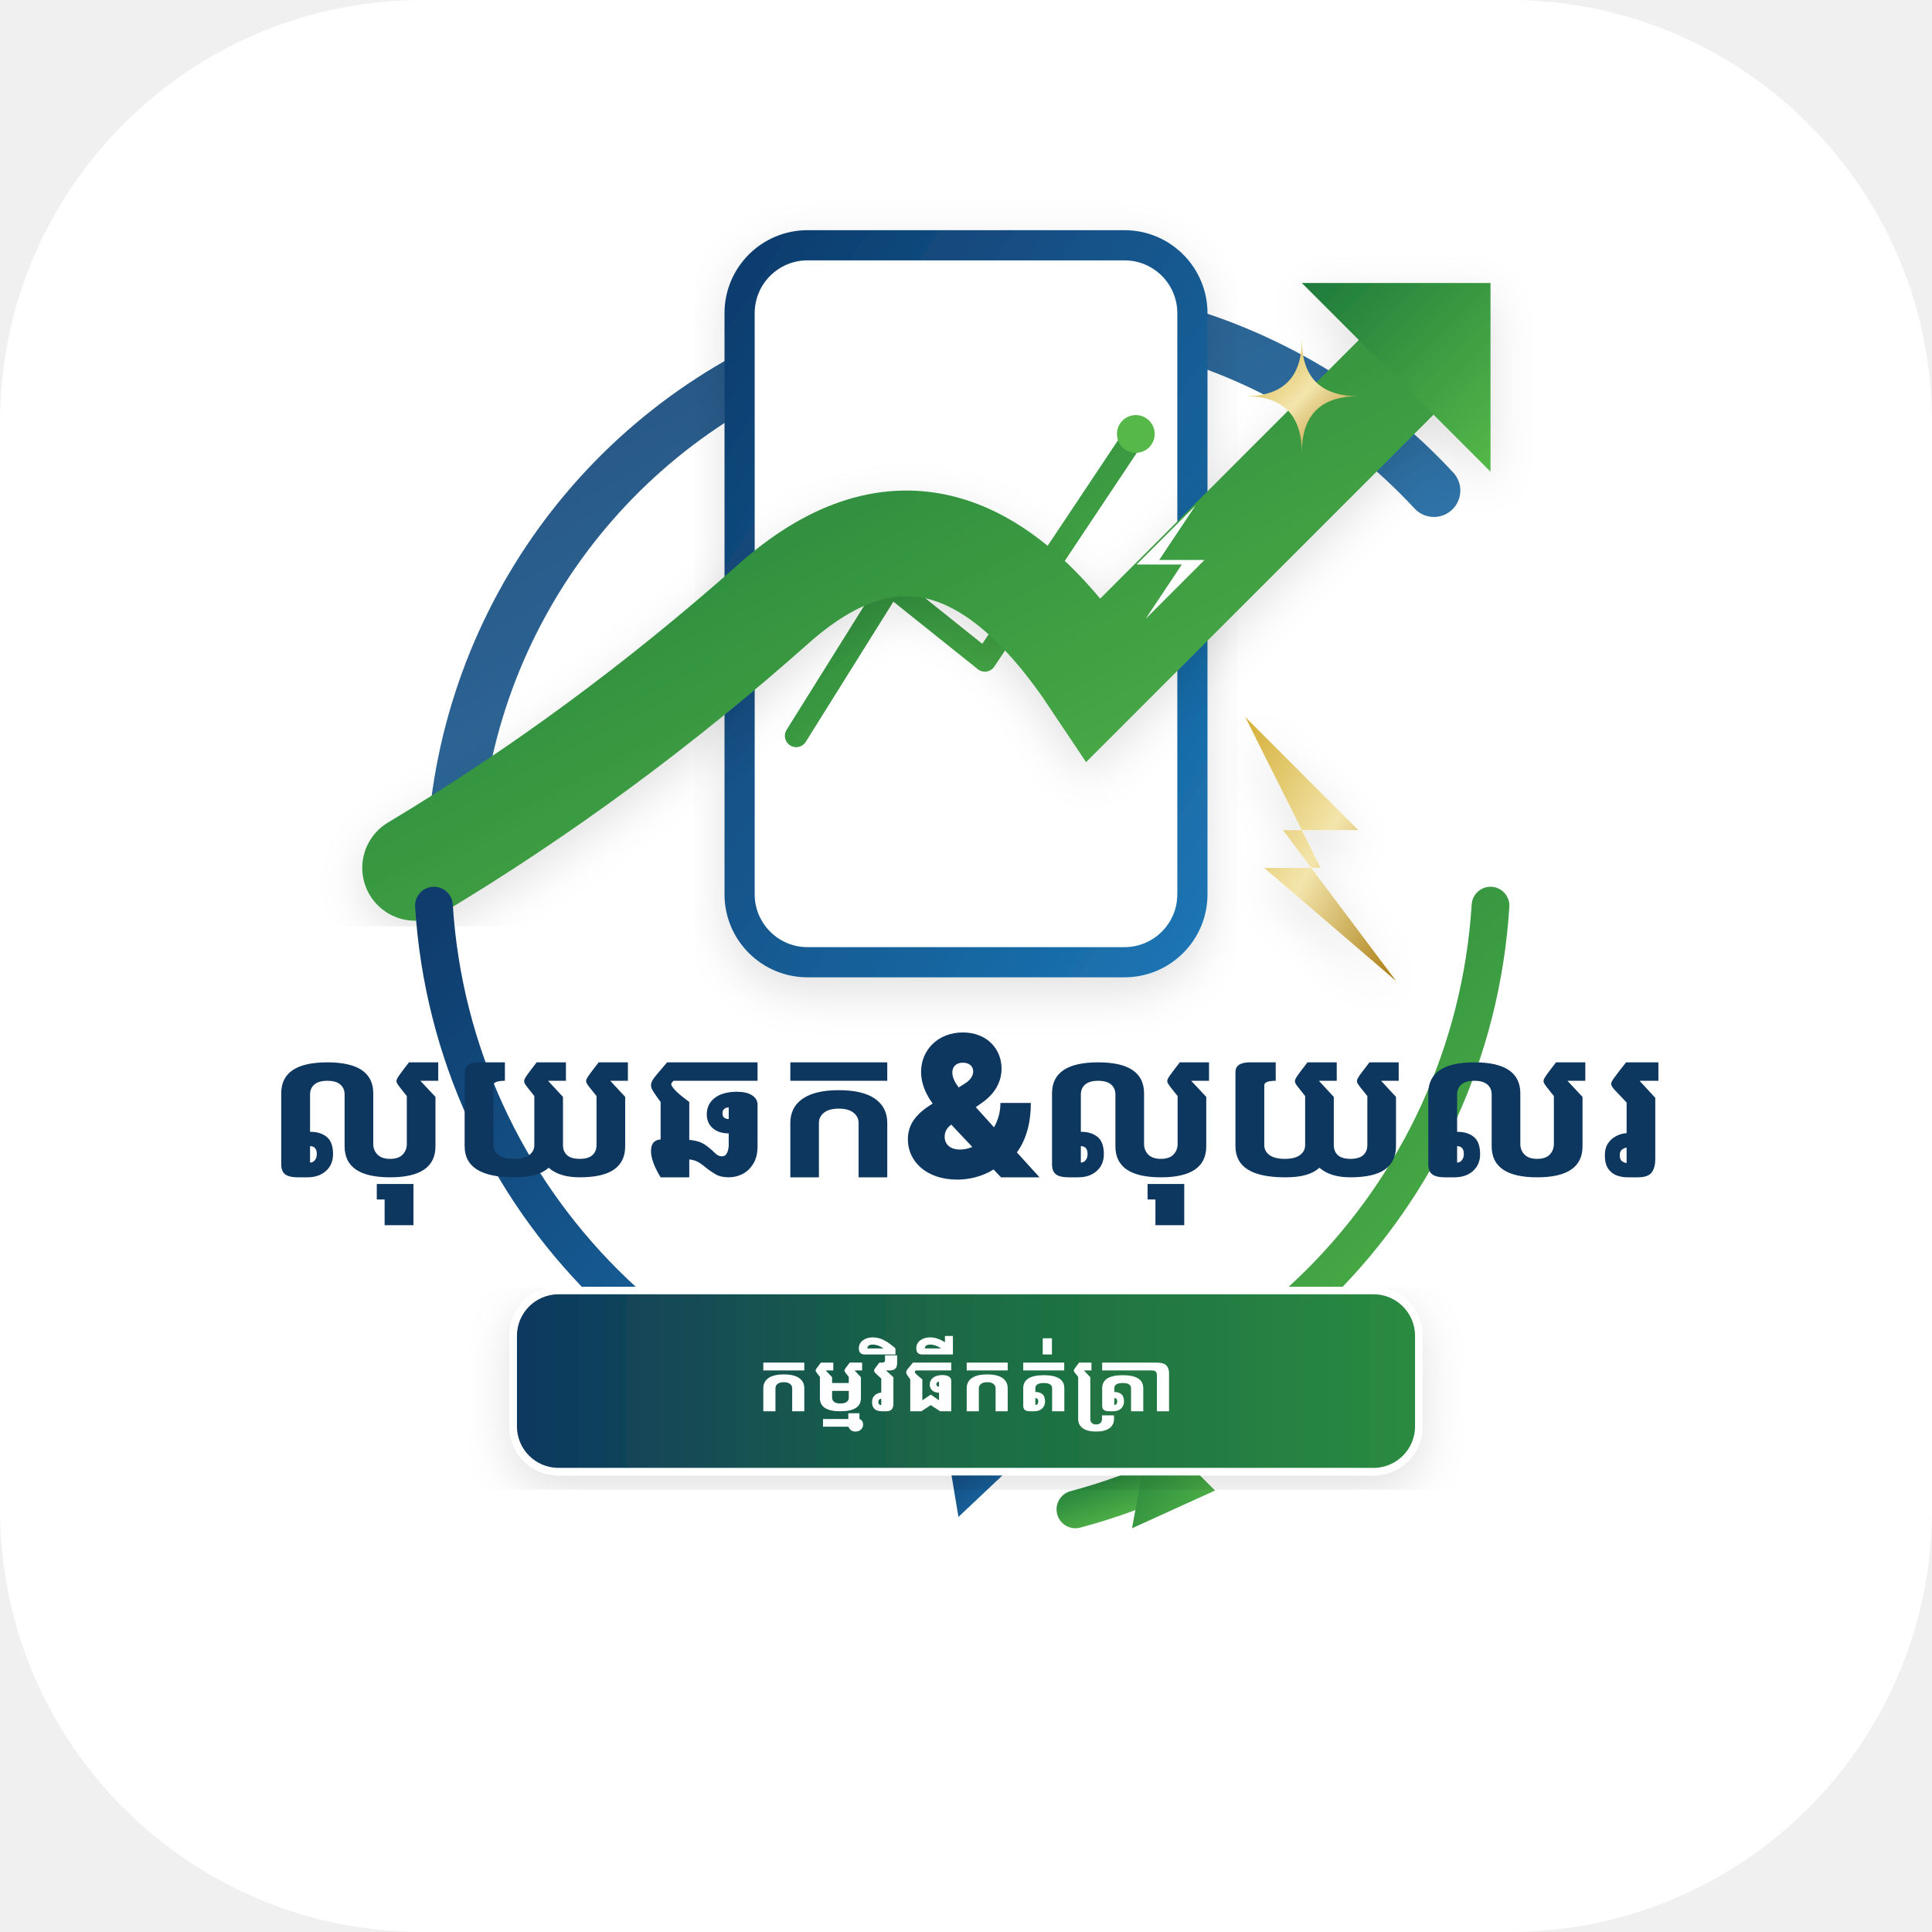
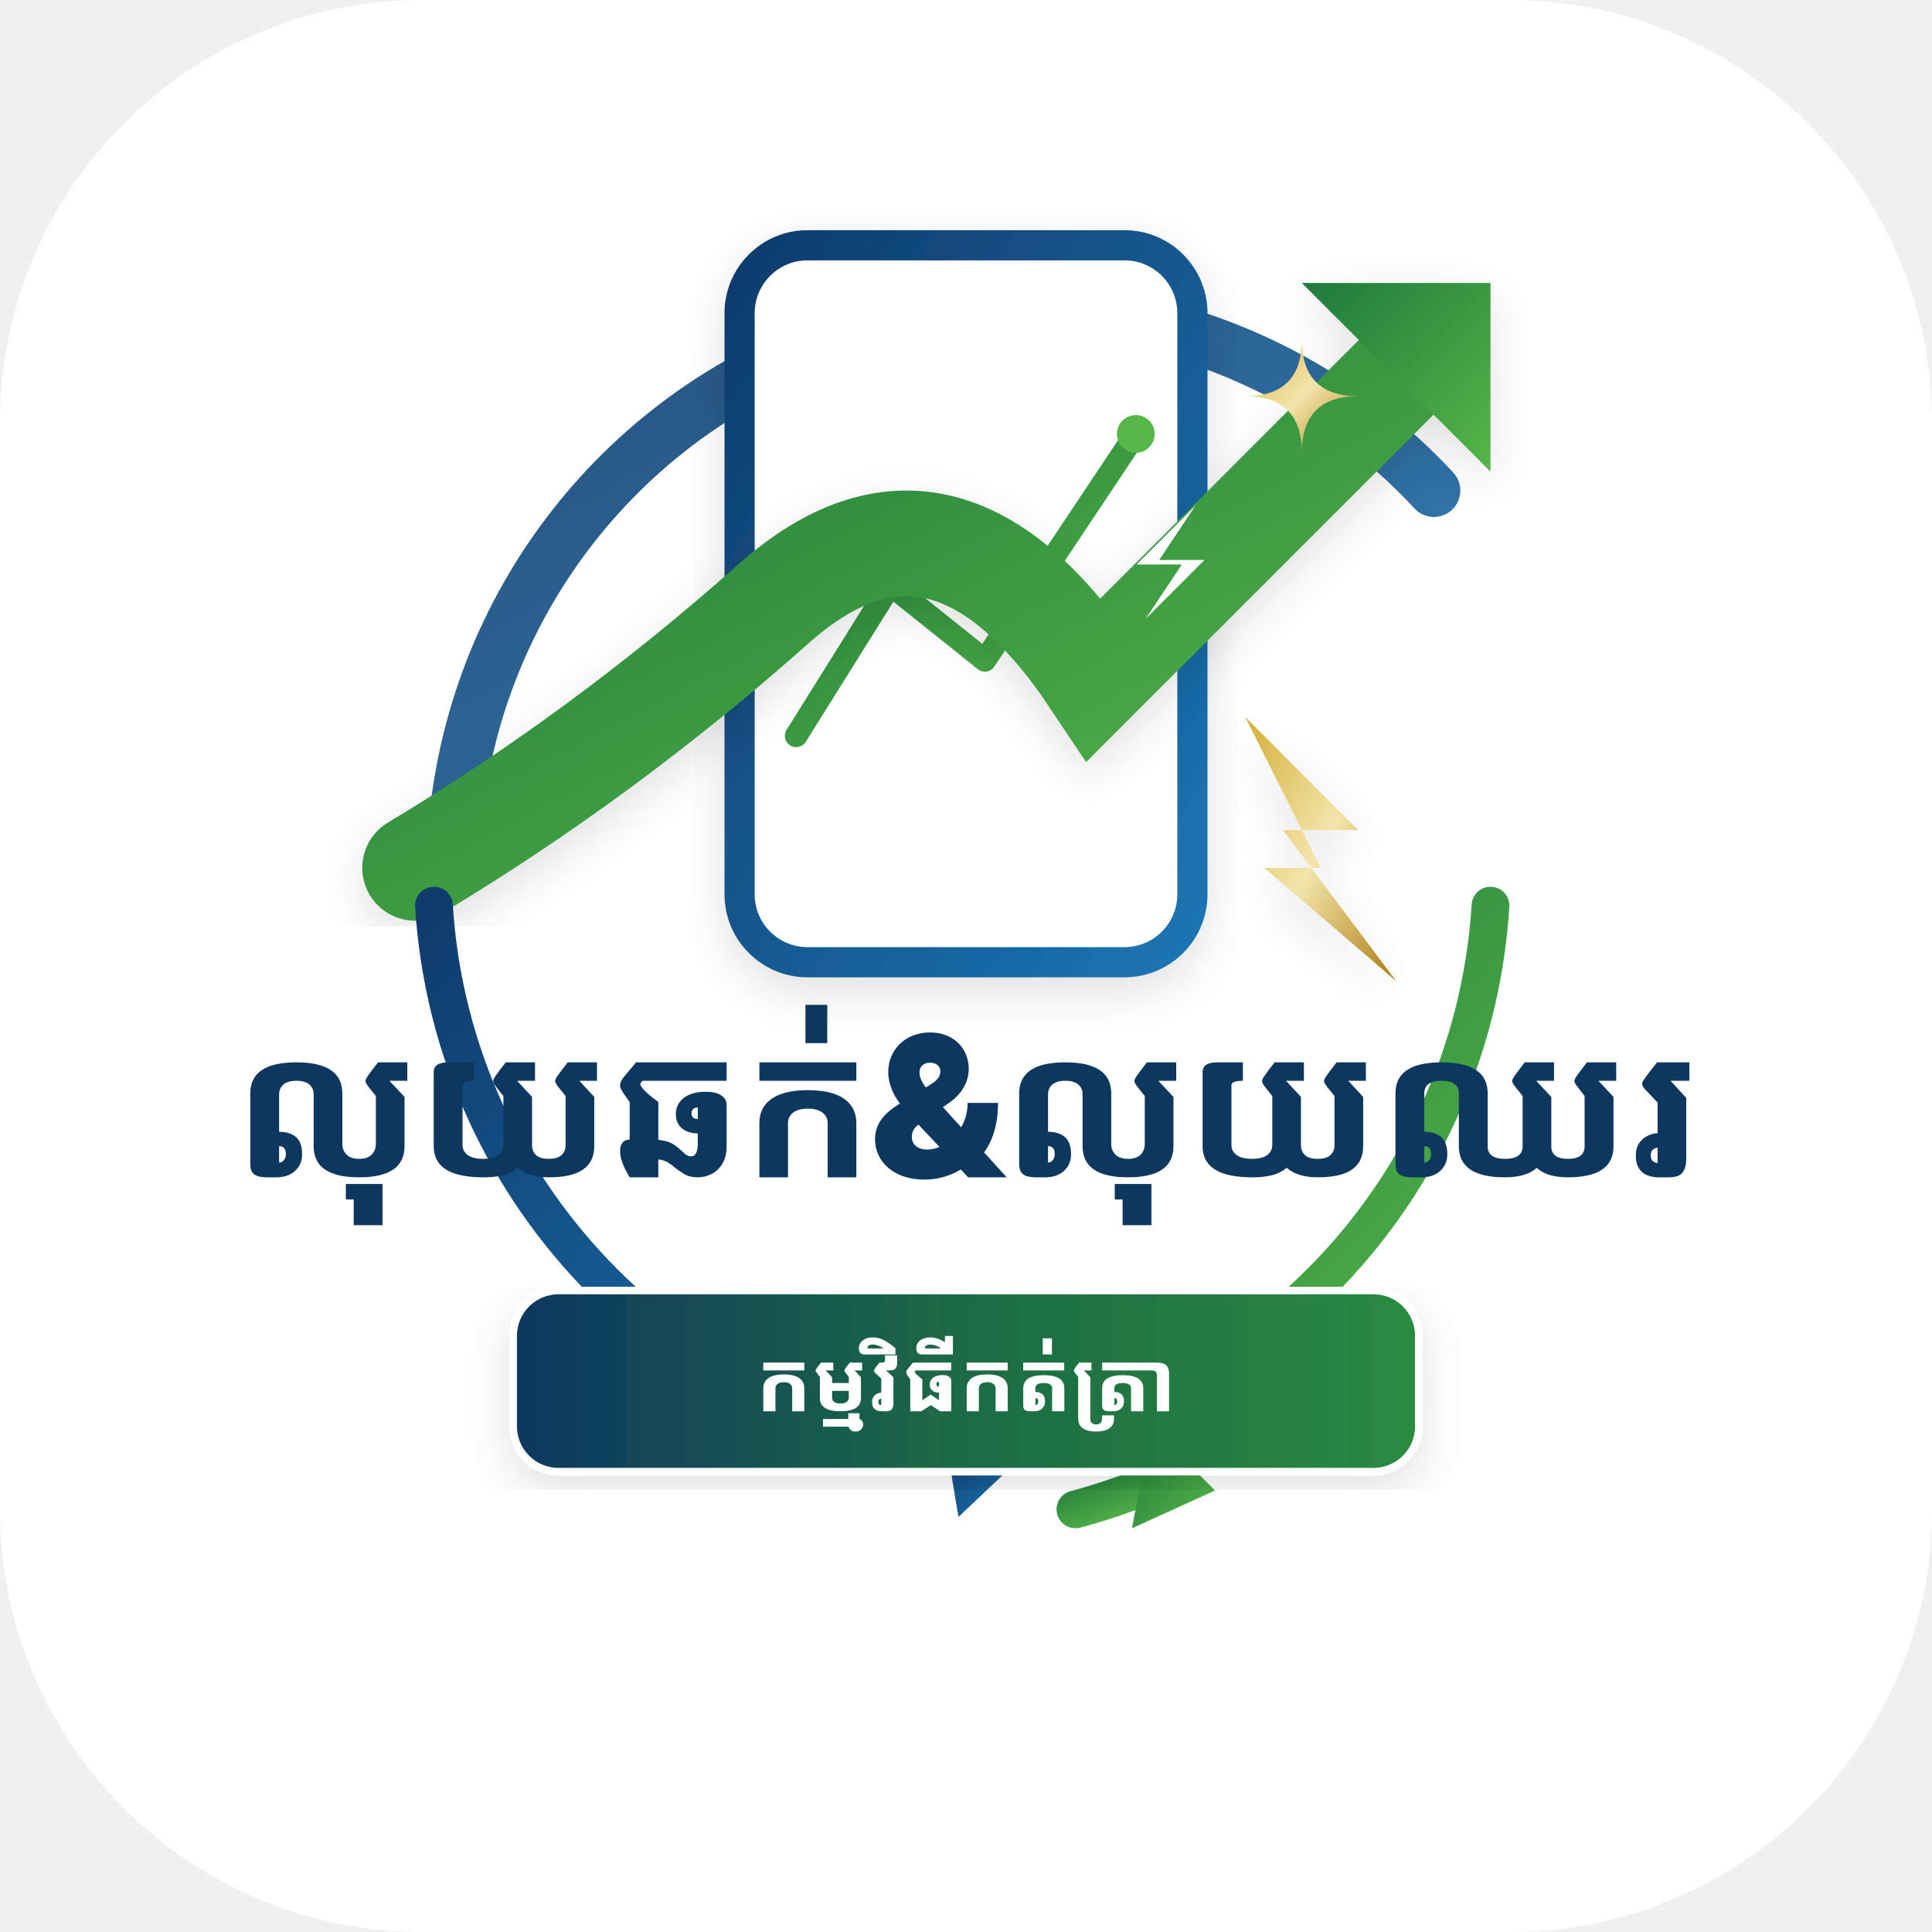
<svg xmlns="http://www.w3.org/2000/svg" viewBox="0 0 512 512" width="512" height="512">
  <defs>
    <linearGradient id="blue-grad" x1="0%" y1="0%" x2="100%" y2="100%">
      <stop offset="0%" stop-color="#0f3c6d" />
      <stop offset="100%" stop-color="#1b75b3" />
    </linearGradient>
    <linearGradient id="green-grad" x1="0%" y1="0%" x2="100%" y2="100%">
      <stop offset="0%" stop-color="#1e7a3b" />
      <stop offset="100%" stop-color="#55b848" />
    </linearGradient>
    <linearGradient id="gold-grad" x1="0%" y1="0%" x2="100%" y2="100%">
      <stop offset="0%" stop-color="#d4af37" />
      <stop offset="50%" stop-color="#f3e5ab" />
      <stop offset="100%" stop-color="#aa7c11" />
    </linearGradient>
    <linearGradient id="badge-grad" x1="0%" y1="0%" x2="100%" y2="0%">
      <stop offset="0%" stop-color="#0e3760" />
      <stop offset="50%" stop-color="#1c6b44" />
      <stop offset="100%" stop-color="#2a8b41" />
    </linearGradient>
    <filter id="shadow" x="-10%" y="-10%" width="120%" height="120%">
      <feDropShadow dx="0" dy="4" stdDeviation="6" flood-color="#000000" flood-opacity="0.12" />
    </filter>
  </defs>
  <rect width="512" height="512" rx="112" fill="#ffffff" />
  <g transform="translate(0, -10)">
    <path d="M 120 240 A 150 150 0 0 1 380 140" fill="none" stroke="url(#blue-grad)" stroke-width="14" stroke-linecap="round" opacity="0.9" />
    <path d="M 380 140 A 150 150 0 0 1 405 240" fill="none" stroke="url(#green-grad)" stroke-width="12" stroke-dasharray="1 1" opacity="0" />
    <g transform="translate(196, 75)" filter="url(#shadow)">
      <rect x="0" y="0" width="120" height="190" rx="18" fill="#ffffff" stroke="url(#blue-grad)" stroke-width="8" />
      <rect x="8" y="16" width="104" height="158" rx="10" fill="#ffffff" />
      <line x1="45" y1="8" x2="75" y2="8" stroke="url(#blue-grad)" stroke-width="4" stroke-linecap="round" />
      <path d="M 15 130 L 40 90 L 65 110 L 105 50" fill="none" stroke="url(#green-grad)" stroke-width="6" stroke-linecap="round" stroke-linejoin="round" />
      <circle cx="105" cy="50" r="5" fill="#55b848" />
    </g>
    <g filter="url(#shadow)">
      <path d="M 110 240                 Q 160 210, 205 170                 T 290 190                 L 375 105" fill="none" stroke="url(#green-grad)" stroke-width="28" stroke-linecap="round" />
      <path d="M 345 85 L 395 85 L 395 135 Z" fill="url(#green-grad)" />
      <path d="M 305 173 L 318 160 L 308 160 L 316 148 L 303 161 L 313 161 Z" fill="#ffffff" transform="scale(1.2) translate(-52, -28)" />
    </g>
    <path d="M 115 250 A 155 155 0 0 0 260 395" fill="none" stroke="url(#blue-grad)" stroke-width="10" stroke-linecap="round" />
    <path d="M 250 388 L 272 395 L 254 412 Z" fill="url(#blue-grad)" />
    <path d="M 250 395 A 155 155 0 0 0 395 250" fill="none" stroke="url(#green-grad)" stroke-width="10" stroke-linecap="round" />
    <path d="M 285 410 A 155 155 0 0 0 310 401" fill="none" stroke="url(#green-grad)" stroke-width="10" stroke-linecap="round" />
    <path d="M 305 388 L 322 405 L 300 415 Z" fill="url(#green-grad)" />
    <path d="M 330 200 L 360 230 L 340 230 L 370 270 L 335 240 L 350 240 Z" fill="url(#gold-grad)" filter="url(#shadow)" />
    <path d="M 345 100 Q 345 115, 360 115 Q 345 115, 345 130 Q 345 115, 330 115 Q 345 115, 345 100" fill="url(#gold-grad)" />
-     <text x="256" y="322" font-family="'Kantumruy Pro', 'Khmer OS Muol Light', 'Hanuman', 'Inter', sans-serif" font-size="52" font-weight="900" fill="#0e3760" text-anchor="middle" letter-spacing="-1">លុយឆក&amp;លុយលរ</text>
+     <text x="256" y="322" font-family="'Kantumruy Pro', 'Khmer OS Muol Light', 'Hanuman', 'Inter', sans-serif" font-size="52" font-weight="900" fill="#0e3760" text-anchor="middle" letter-spacing="-1">លុយឆក់&amp;លុយឈរ</text>
    <rect x="136" y="352" width="240" height="48" rx="12" fill="url(#badge-grad)" stroke="#ffffff" stroke-width="2" filter="url(#shadow)" />
    <text x="256" y="384" font-family="'Kantumruy Pro', 'Khmer OS Freehand', 'Hanuman', 'Inter', sans-serif" font-size="22" font-weight="bold" fill="#ffffff" text-anchor="middle">កម្មវិធីកត់ត្រា</text>
    <line x1="160" y1="416" x2="352" y2="416" stroke="url(#badge-grad)" stroke-width="3.5" stroke-linecap="round" />
  </g>
</svg>
